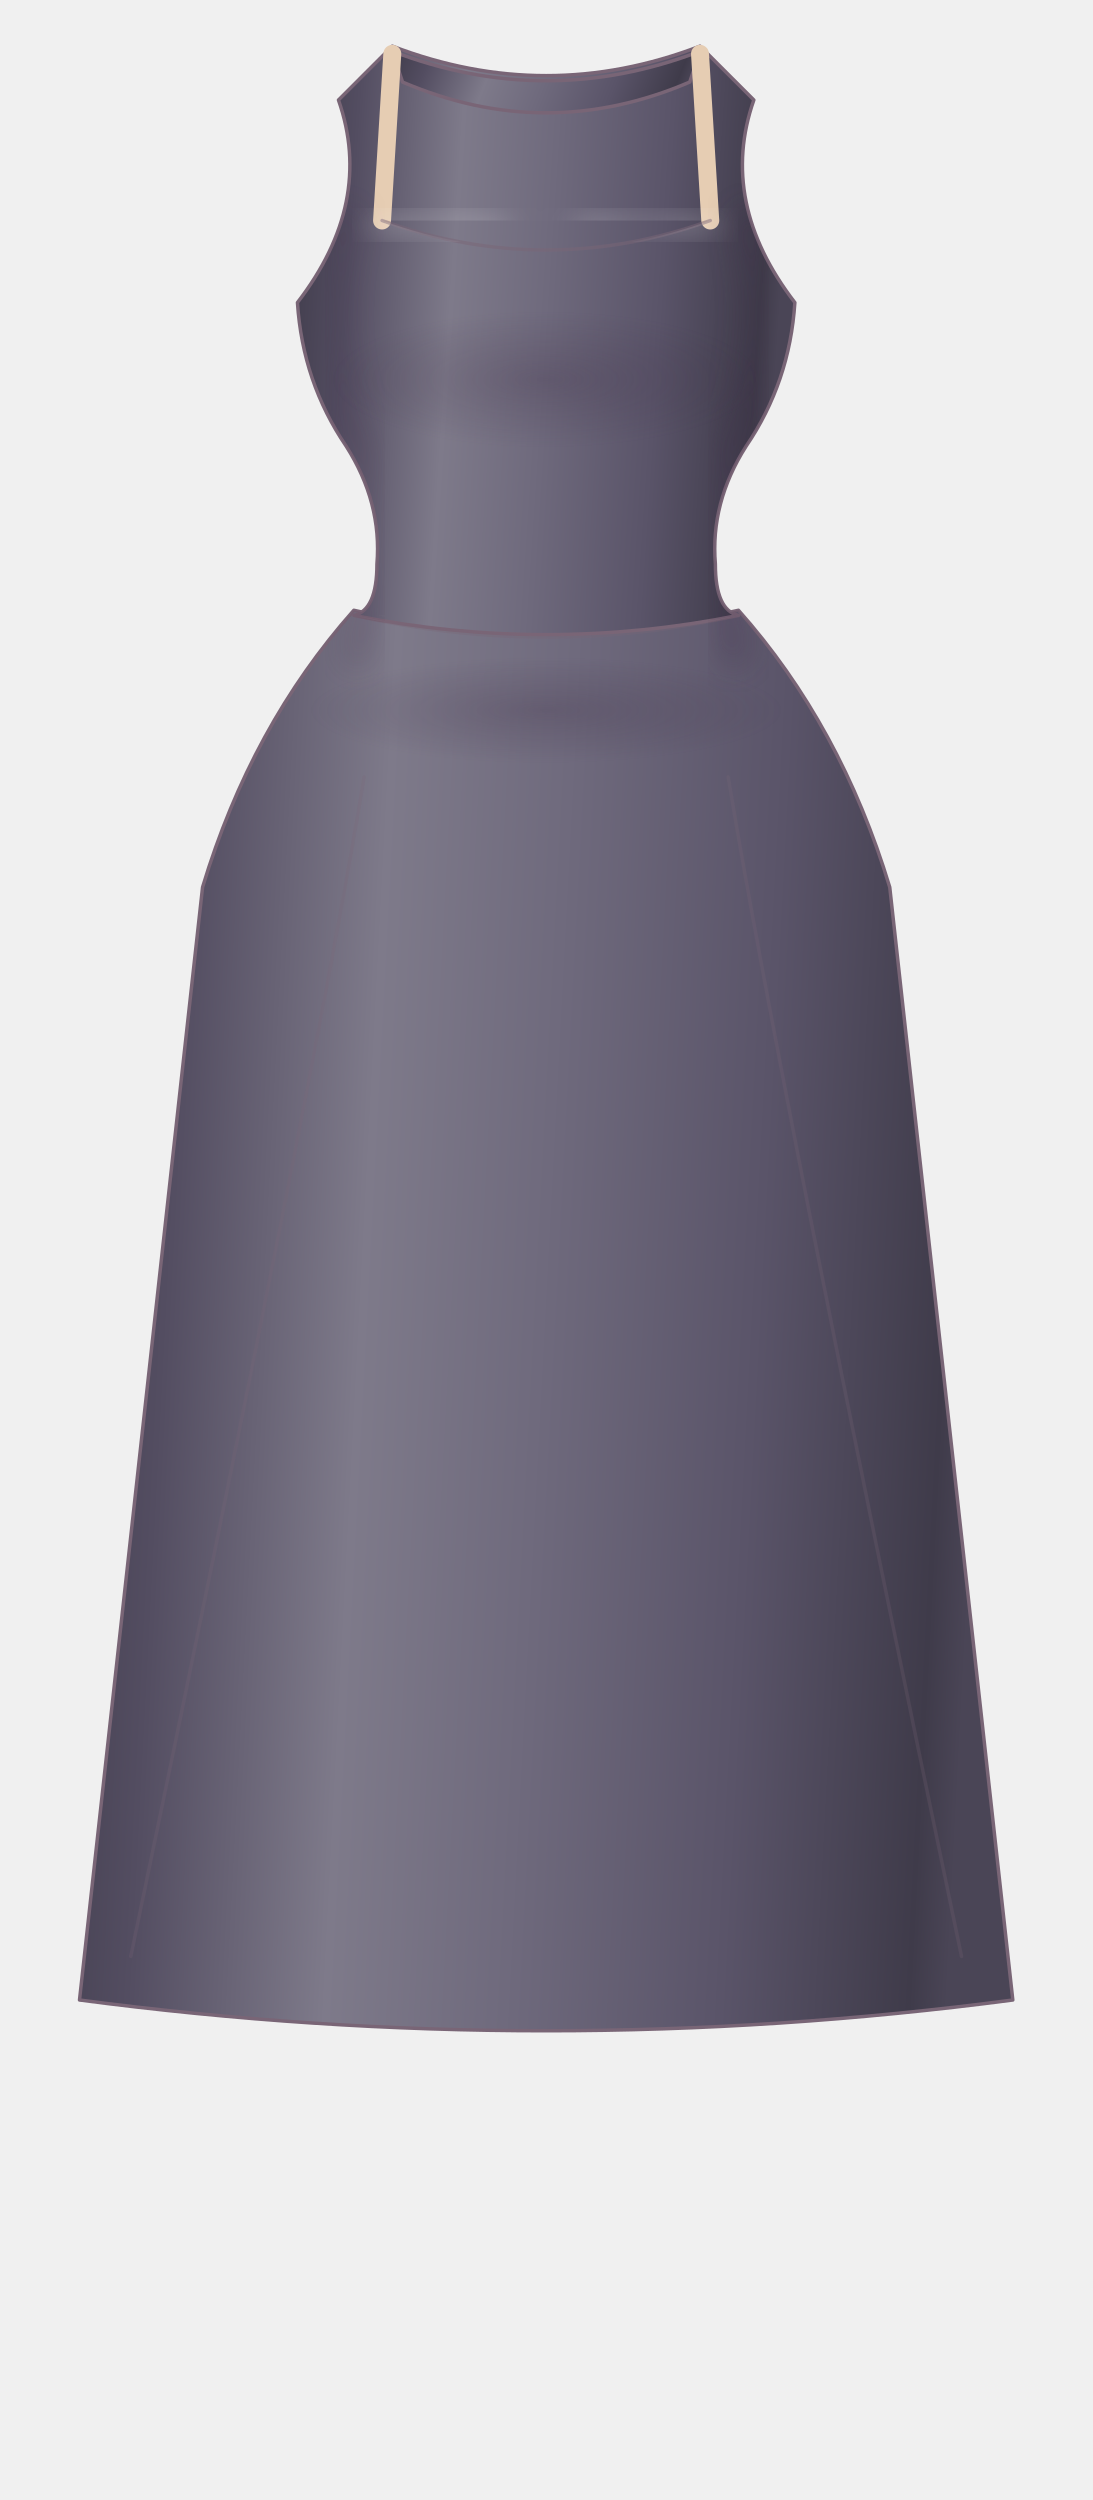
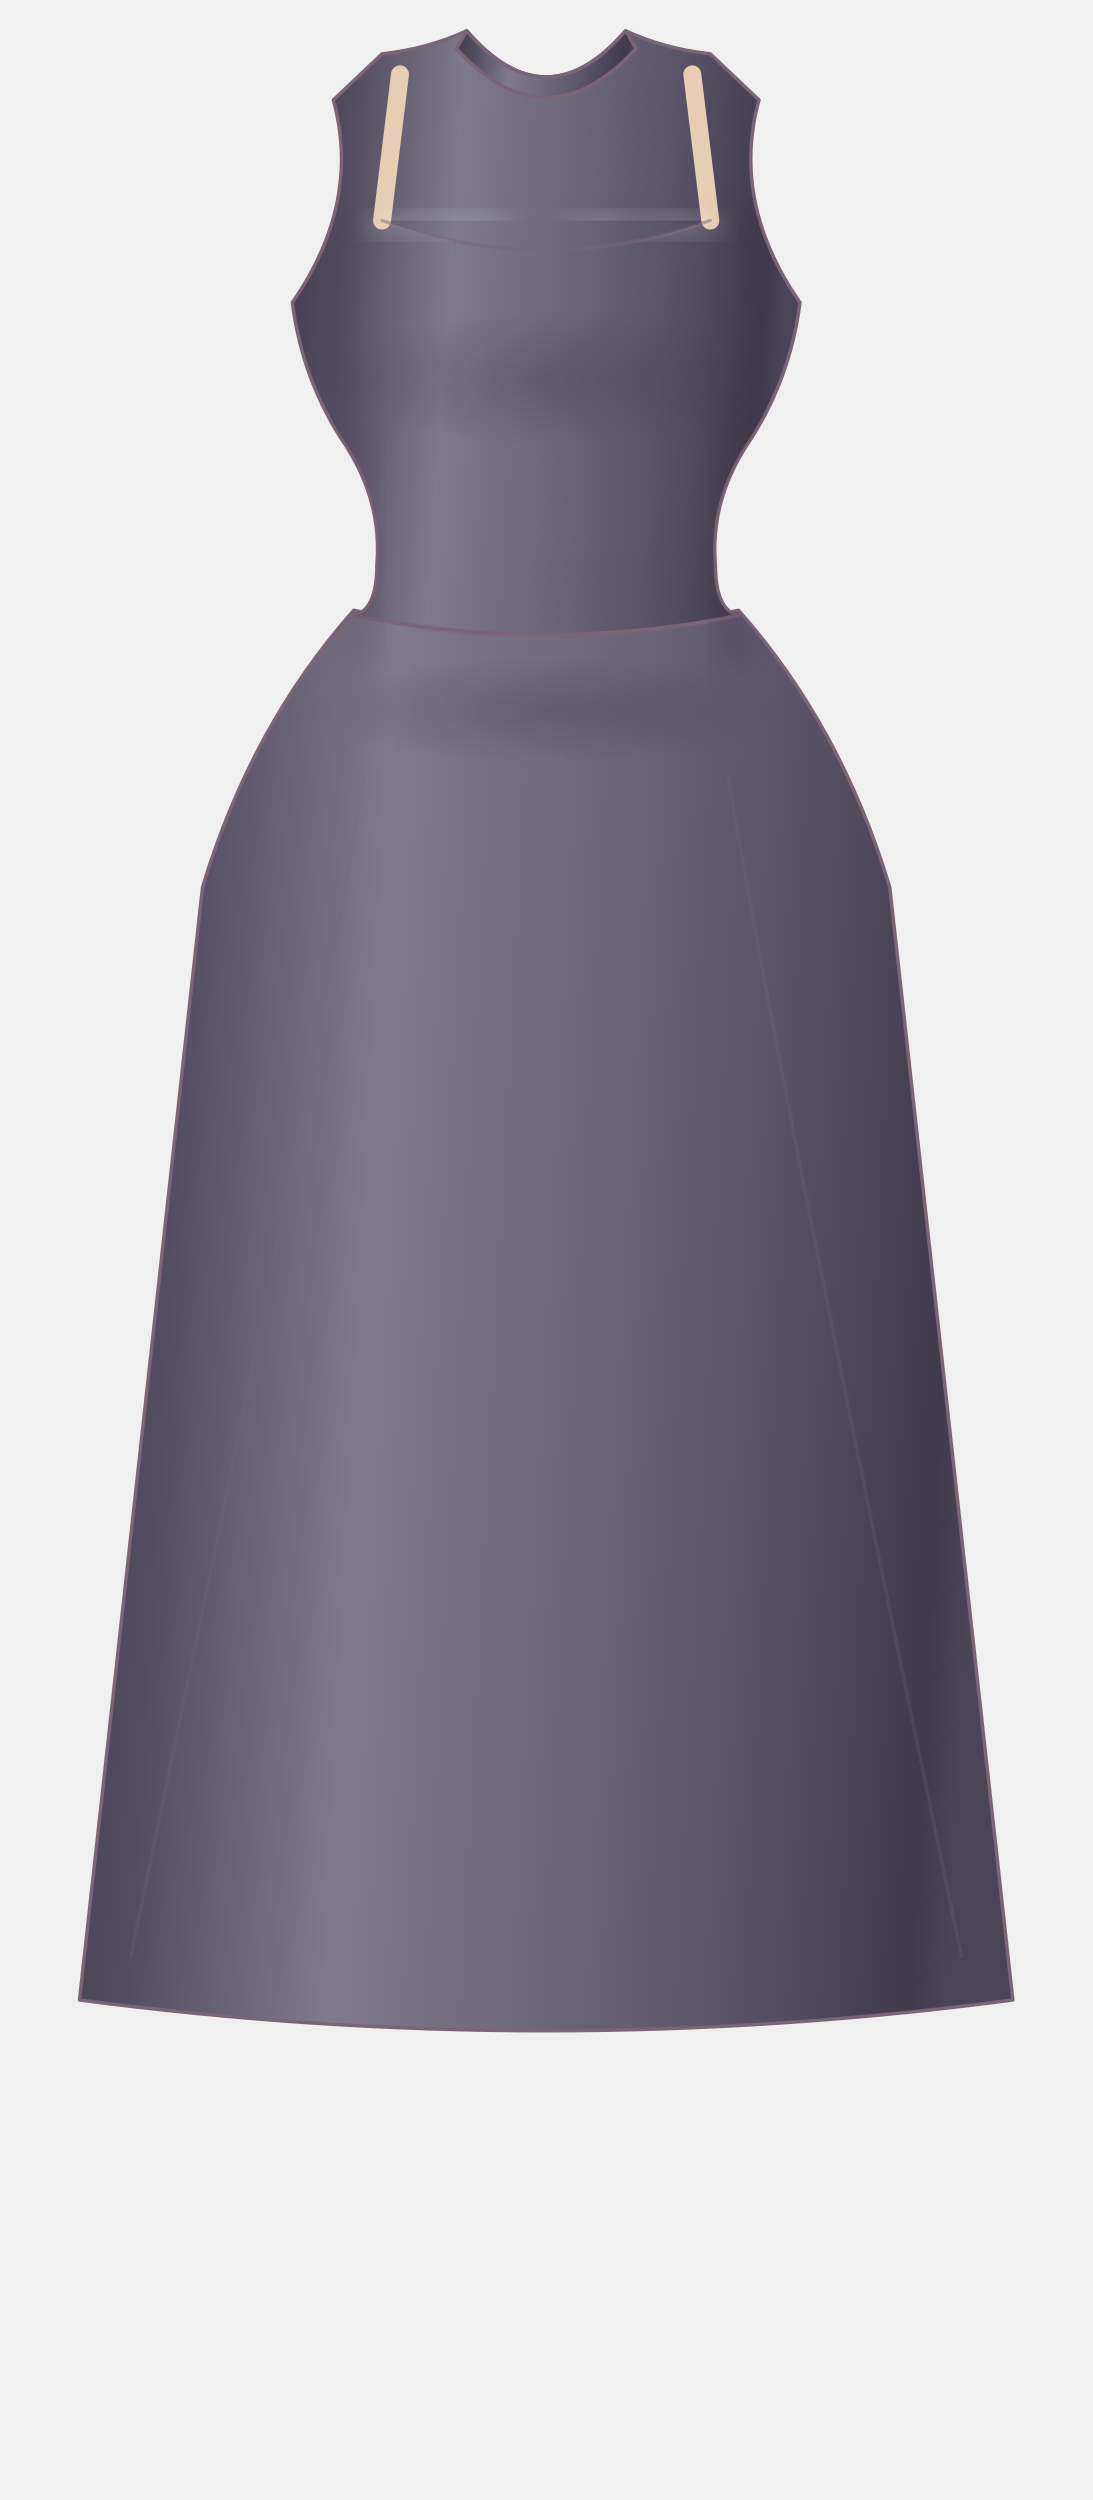
<svg xmlns="http://www.w3.org/2000/svg" width="426" height="975" viewBox="147 266 426 975" fill="none">
  <defs>
-     <linearGradient id="muft3rg-0" x1="0" y1="0" x2="1" y2=".08">
+     <linearGradient id="m7fb4my-0" x1="0" y1="0" x2="1" y2=".08">
      <stop stop-color="#403c4b" />
      <stop offset=".13" stop-color="#534d61" />
      <stop offset=".34" stop-color="#7e7a8a" />
      <stop offset=".53" stop-color="#6f6a7d" />
      <stop offset=".76" stop-color="#5a5469" />
      <stop offset=".96" stop-color="#3f3b4a" />
      <stop offset="1" stop-color="#4a4556" />
    </linearGradient>
  </defs>
  <g stroke="#796576" stroke-width="1.35" stroke-linecap="round" stroke-linejoin="round">
    <defs>
      <clipPath id="cloth-clip">
-         <path d="M285 504 Q360 521 435 504 Q475 549 494 612 L542 1046 Q360 1070 178 1046 L226 612 Q245 549 285 504Z" fill="url(#muft3rg-0)" />
-         <path d="M300 284 Q360 307 420 284 L441 305 Q427 345 457 384 Q455 415 438 440 Q424 462 426 486 Q426 504 435 506 Q360 521 285 506 Q294 504 294 486 Q296 462 282 440 Q265 415 263 384 Q293 345 279 305Z" fill="url(#muft3rg-0)" />
-         <path d="M300 286 Q360 309 420 286 L416 298 Q360 322 304 298Z" fill="url(#muft3rg-0)" />
+         <path d="M285 504 Q360 521 435 504 Q475 549 494 612 L542 1046 Q360 1070 178 1046 L226 612 Q245 549 285 504Z" fill="url(#m7fb4my-0)" />
+         <path d="M329 278 Q360 314 391 278 Q406 285 424 287 L443 305 Q432 345 459 384 Q455 415 438 440 Q424 462 426 486 Q426 504 435 506 Q360 521 285 506 Q294 504 294 486 Q296 462 282 440 Q265 415 261 384 Q288 345 277 305 L296 287 Q314 285 329 278Z" fill="url(#m7fb4my-0)" />
+         <path d="M329 278 Q360 314 391 278 L395 285 Q360 323 325 285Z" fill="url(#m7fb4my-0)" />
        <path d="M285 506 Q360 523 435 506" stroke="#796576" opacity="0.32" />
-         <path d="M300 287 L296 352 M420 287 L424 352" fill="none" stroke-width="7" stroke="#e6cdb3" />
+         <path d="M303 295 L296 352 M417 295 L424 352" fill="none" stroke-width="7" stroke="#e6cdb3" />
        <path d="M296 352 Q360 375 424 352" stroke="#796576" opacity="0.5" />
        <path d="M289 569 Q270 685 198 1029 M431 569 Q450 685 522 1029" stroke="#796576" opacity="0.23" />
      </clipPath>
      <linearGradient id="cloth-round">
        <stop stop-color="#302039" stop-opacity=".19" />
        <stop offset=".32" stop-color="#fff" stop-opacity=".22" />
        <stop offset=".6" stop-color="#fff" stop-opacity="0" />
        <stop offset="1" stop-color="#302039" stop-opacity=".18" />
      </linearGradient>
      <radialGradient id="cloth-contact">
        <stop stop-color="#392841" stop-opacity=".24" />
        <stop offset="1" stop-color="#392841" stop-opacity="0" />
      </radialGradient>
      <filter id="cloth-soft">
        <feGaussianBlur stdDeviation="6" />
      </filter>
    </defs>
-     <path d="M285 504 Q360 521 435 504 Q475 549 494 612 L542 1046 Q360 1070 178 1046 L226 612 Q245 549 285 504Z" fill="url(#muft3rg-0)" />
-     <path d="M300 284 Q360 307 420 284 L441 305 Q427 345 457 384 Q455 415 438 440 Q424 462 426 486 Q426 504 435 506 Q360 521 285 506 Q294 504 294 486 Q296 462 282 440 Q265 415 263 384 Q293 345 279 305Z" fill="url(#muft3rg-0)" />
-     <path d="M300 286 Q360 309 420 286 L416 298 Q360 322 304 298Z" fill="url(#muft3rg-0)" />
+     <path d="M285 504 Q360 521 435 504 Q475 549 494 612 L542 1046 Q360 1070 178 1046 L226 612 Q245 549 285 504Z" fill="url(#m7fb4my-0)" />
+     <path d="M329 278 Q360 314 391 278 Q406 285 424 287 L443 305 Q432 345 459 384 Q455 415 438 440 Q424 462 426 486 Q426 504 435 506 Q360 521 285 506 Q294 504 294 486 Q296 462 282 440 Q265 415 261 384 Q288 345 277 305 L296 287 Q314 285 329 278Z" fill="url(#m7fb4my-0)" />
+     <path d="M329 278 Q360 314 391 278 L395 285 Q360 323 325 285Z" fill="url(#m7fb4my-0)" />
    <path d="M285 506 Q360 523 435 506" stroke="#796576" opacity="0.32" />
-     <path d="M300 287 L296 352 M420 287 L424 352" fill="none" stroke-width="7" stroke="#e6cdb3" />
+     <path d="M303 295 L296 352 M417 295 L424 352" fill="none" stroke-width="7" stroke="#e6cdb3" />
    <path d="M296 352 Q360 375 424 352" stroke="#796576" opacity="0.5" />
    <path d="M289 569 Q270 685 198 1029 M431 569 Q450 685 522 1029" stroke="#796576" opacity="0.23" />
    <g data-material="cloth-volume" clip-path="url(#cloth-clip)">
      <path d="M281 353 Q269 397 286 437 Q304 469 286 520" fill="none" stroke="#392841" stroke-width="14" opacity=".15" filter="url(#cloth-soft)" />
      <path d="M440 354 Q452 397 434 437 Q417 474 433 519" fill="none" stroke="#392841" stroke-width="16" opacity=".22" filter="url(#cloth-soft)" />
      <path d="M297 357 Q315 340 341 359 M376 356 Q400 340 422 358" fill="none" stroke="#fff" stroke-width="14" opacity=".2" filter="url(#cloth-soft)" />
      <ellipse cx="360" cy="414" rx="85" ry="27" fill="url(#cloth-contact)" stroke="none" />
      <ellipse cx="360" cy="543" rx="94" ry="21" fill="url(#cloth-contact)" stroke="none" />
    </g>
  </g>
</svg>
